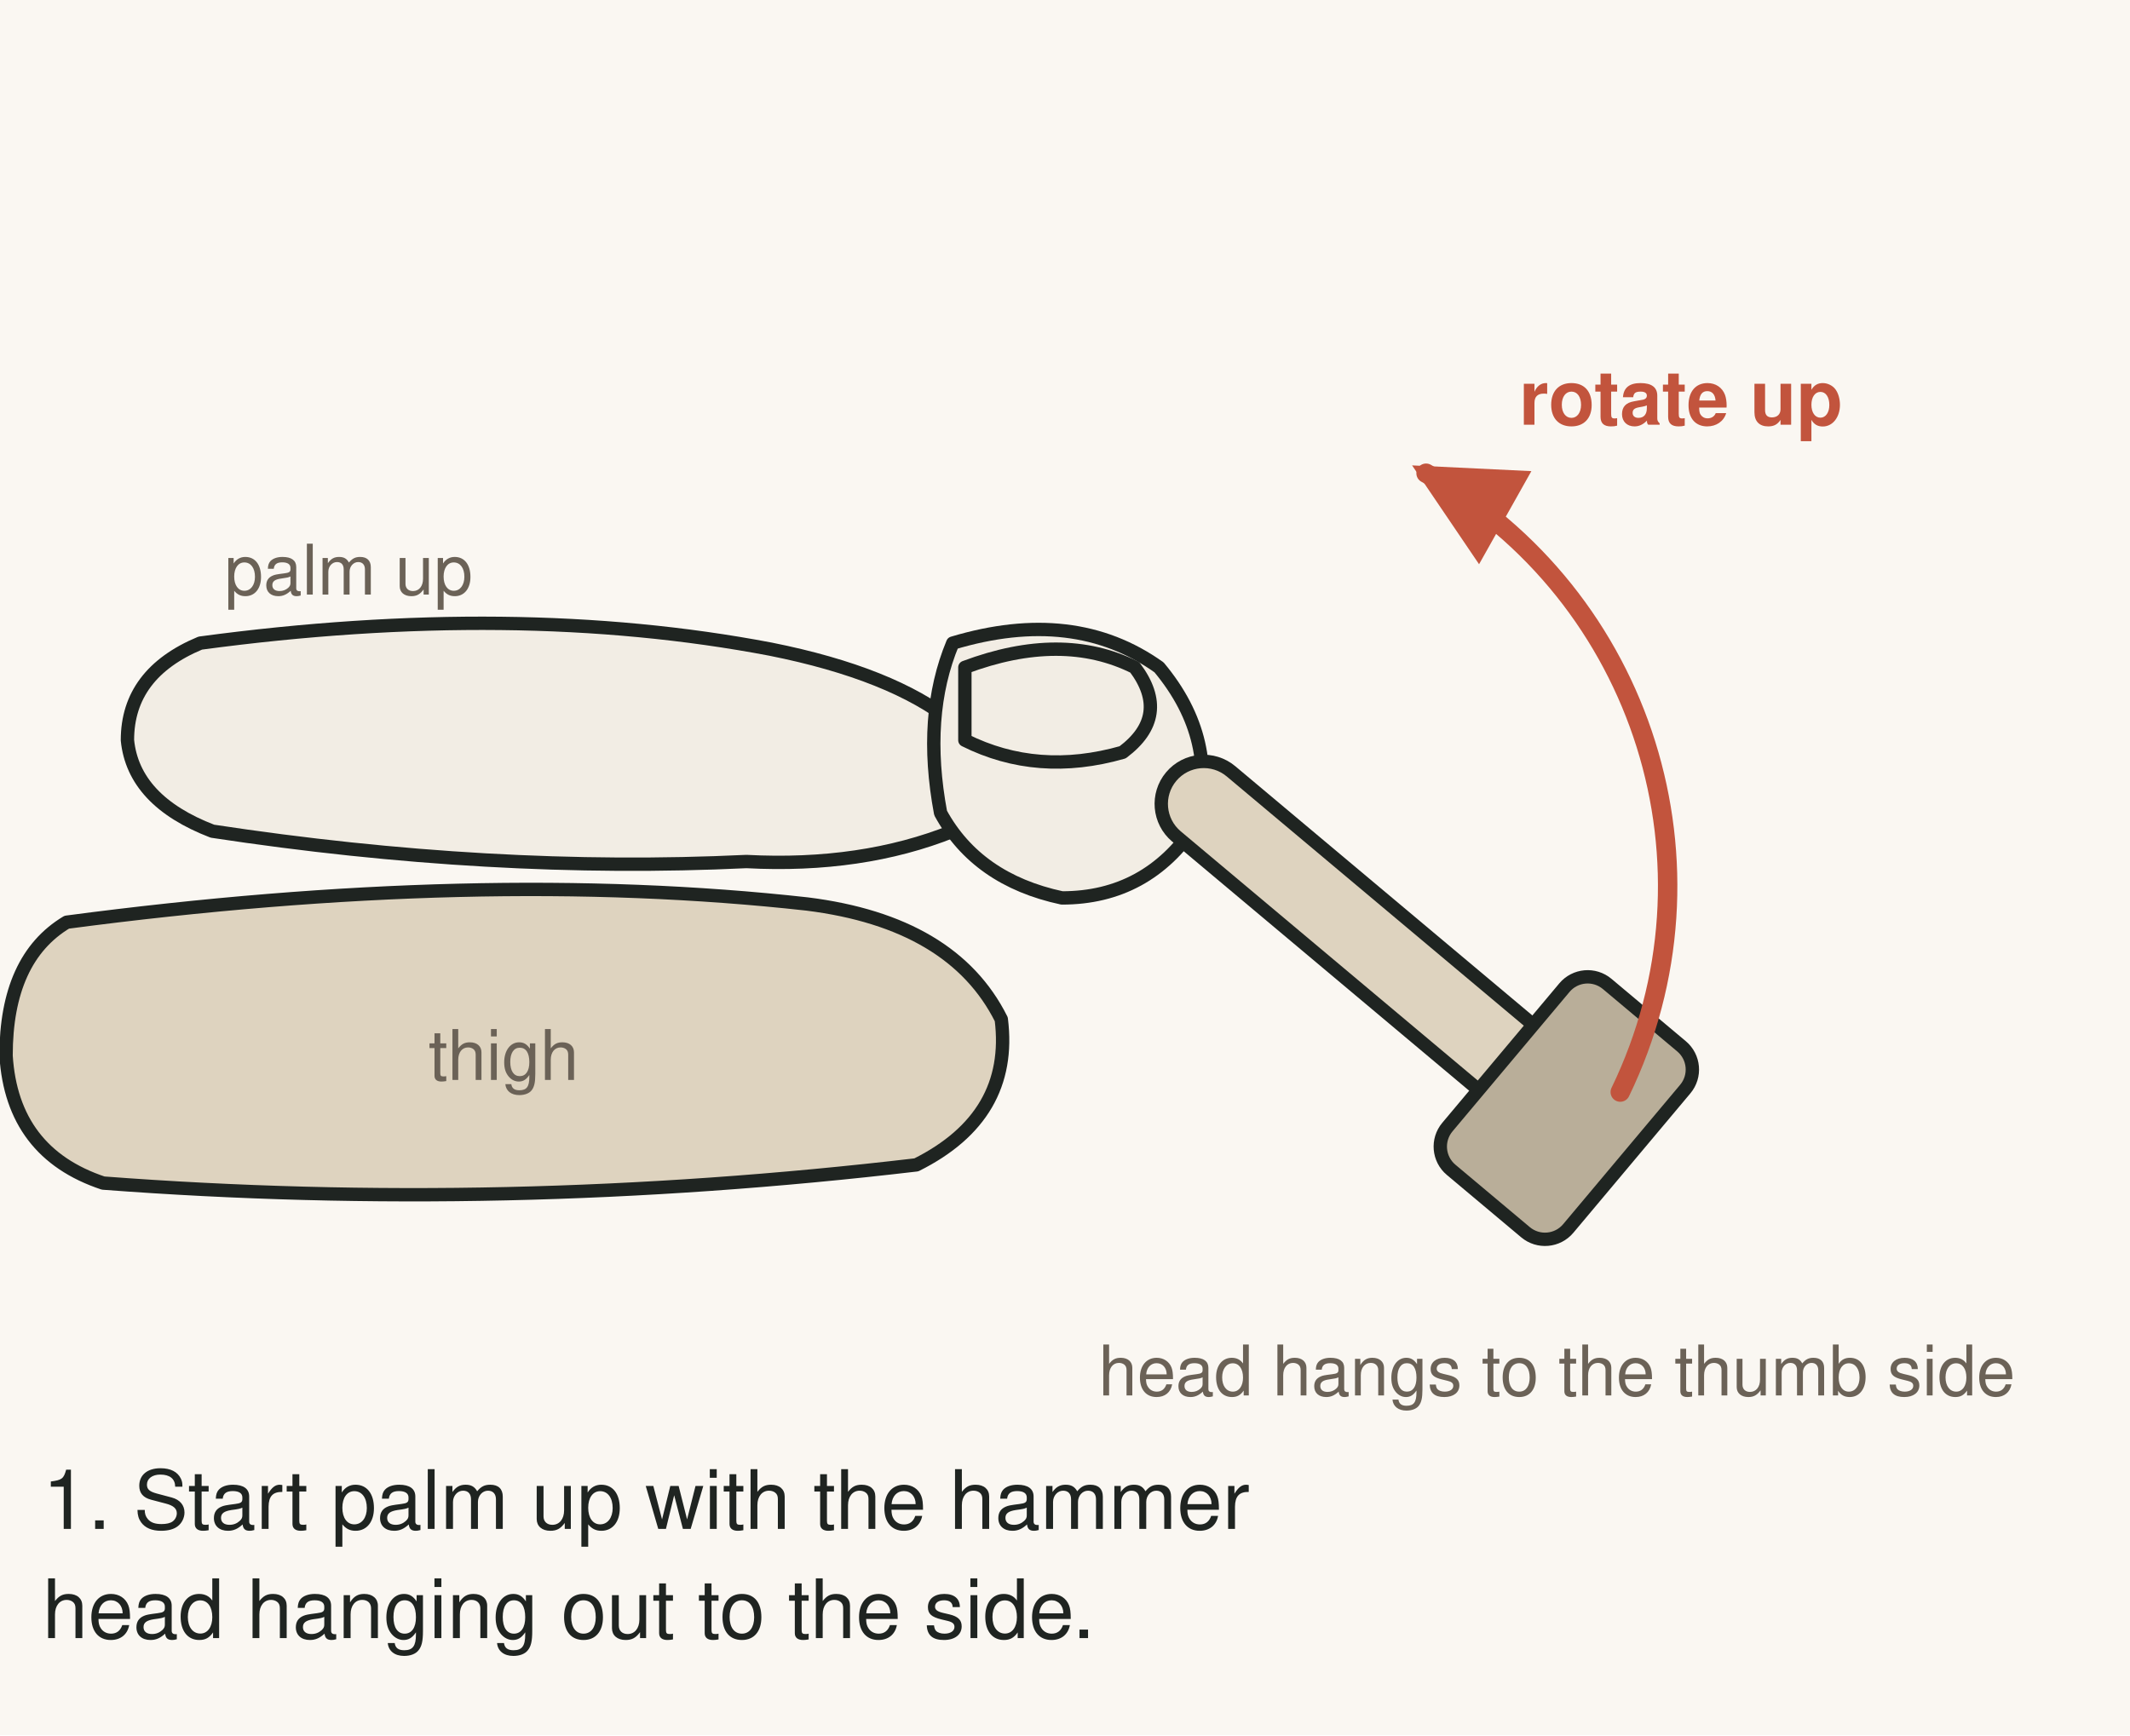
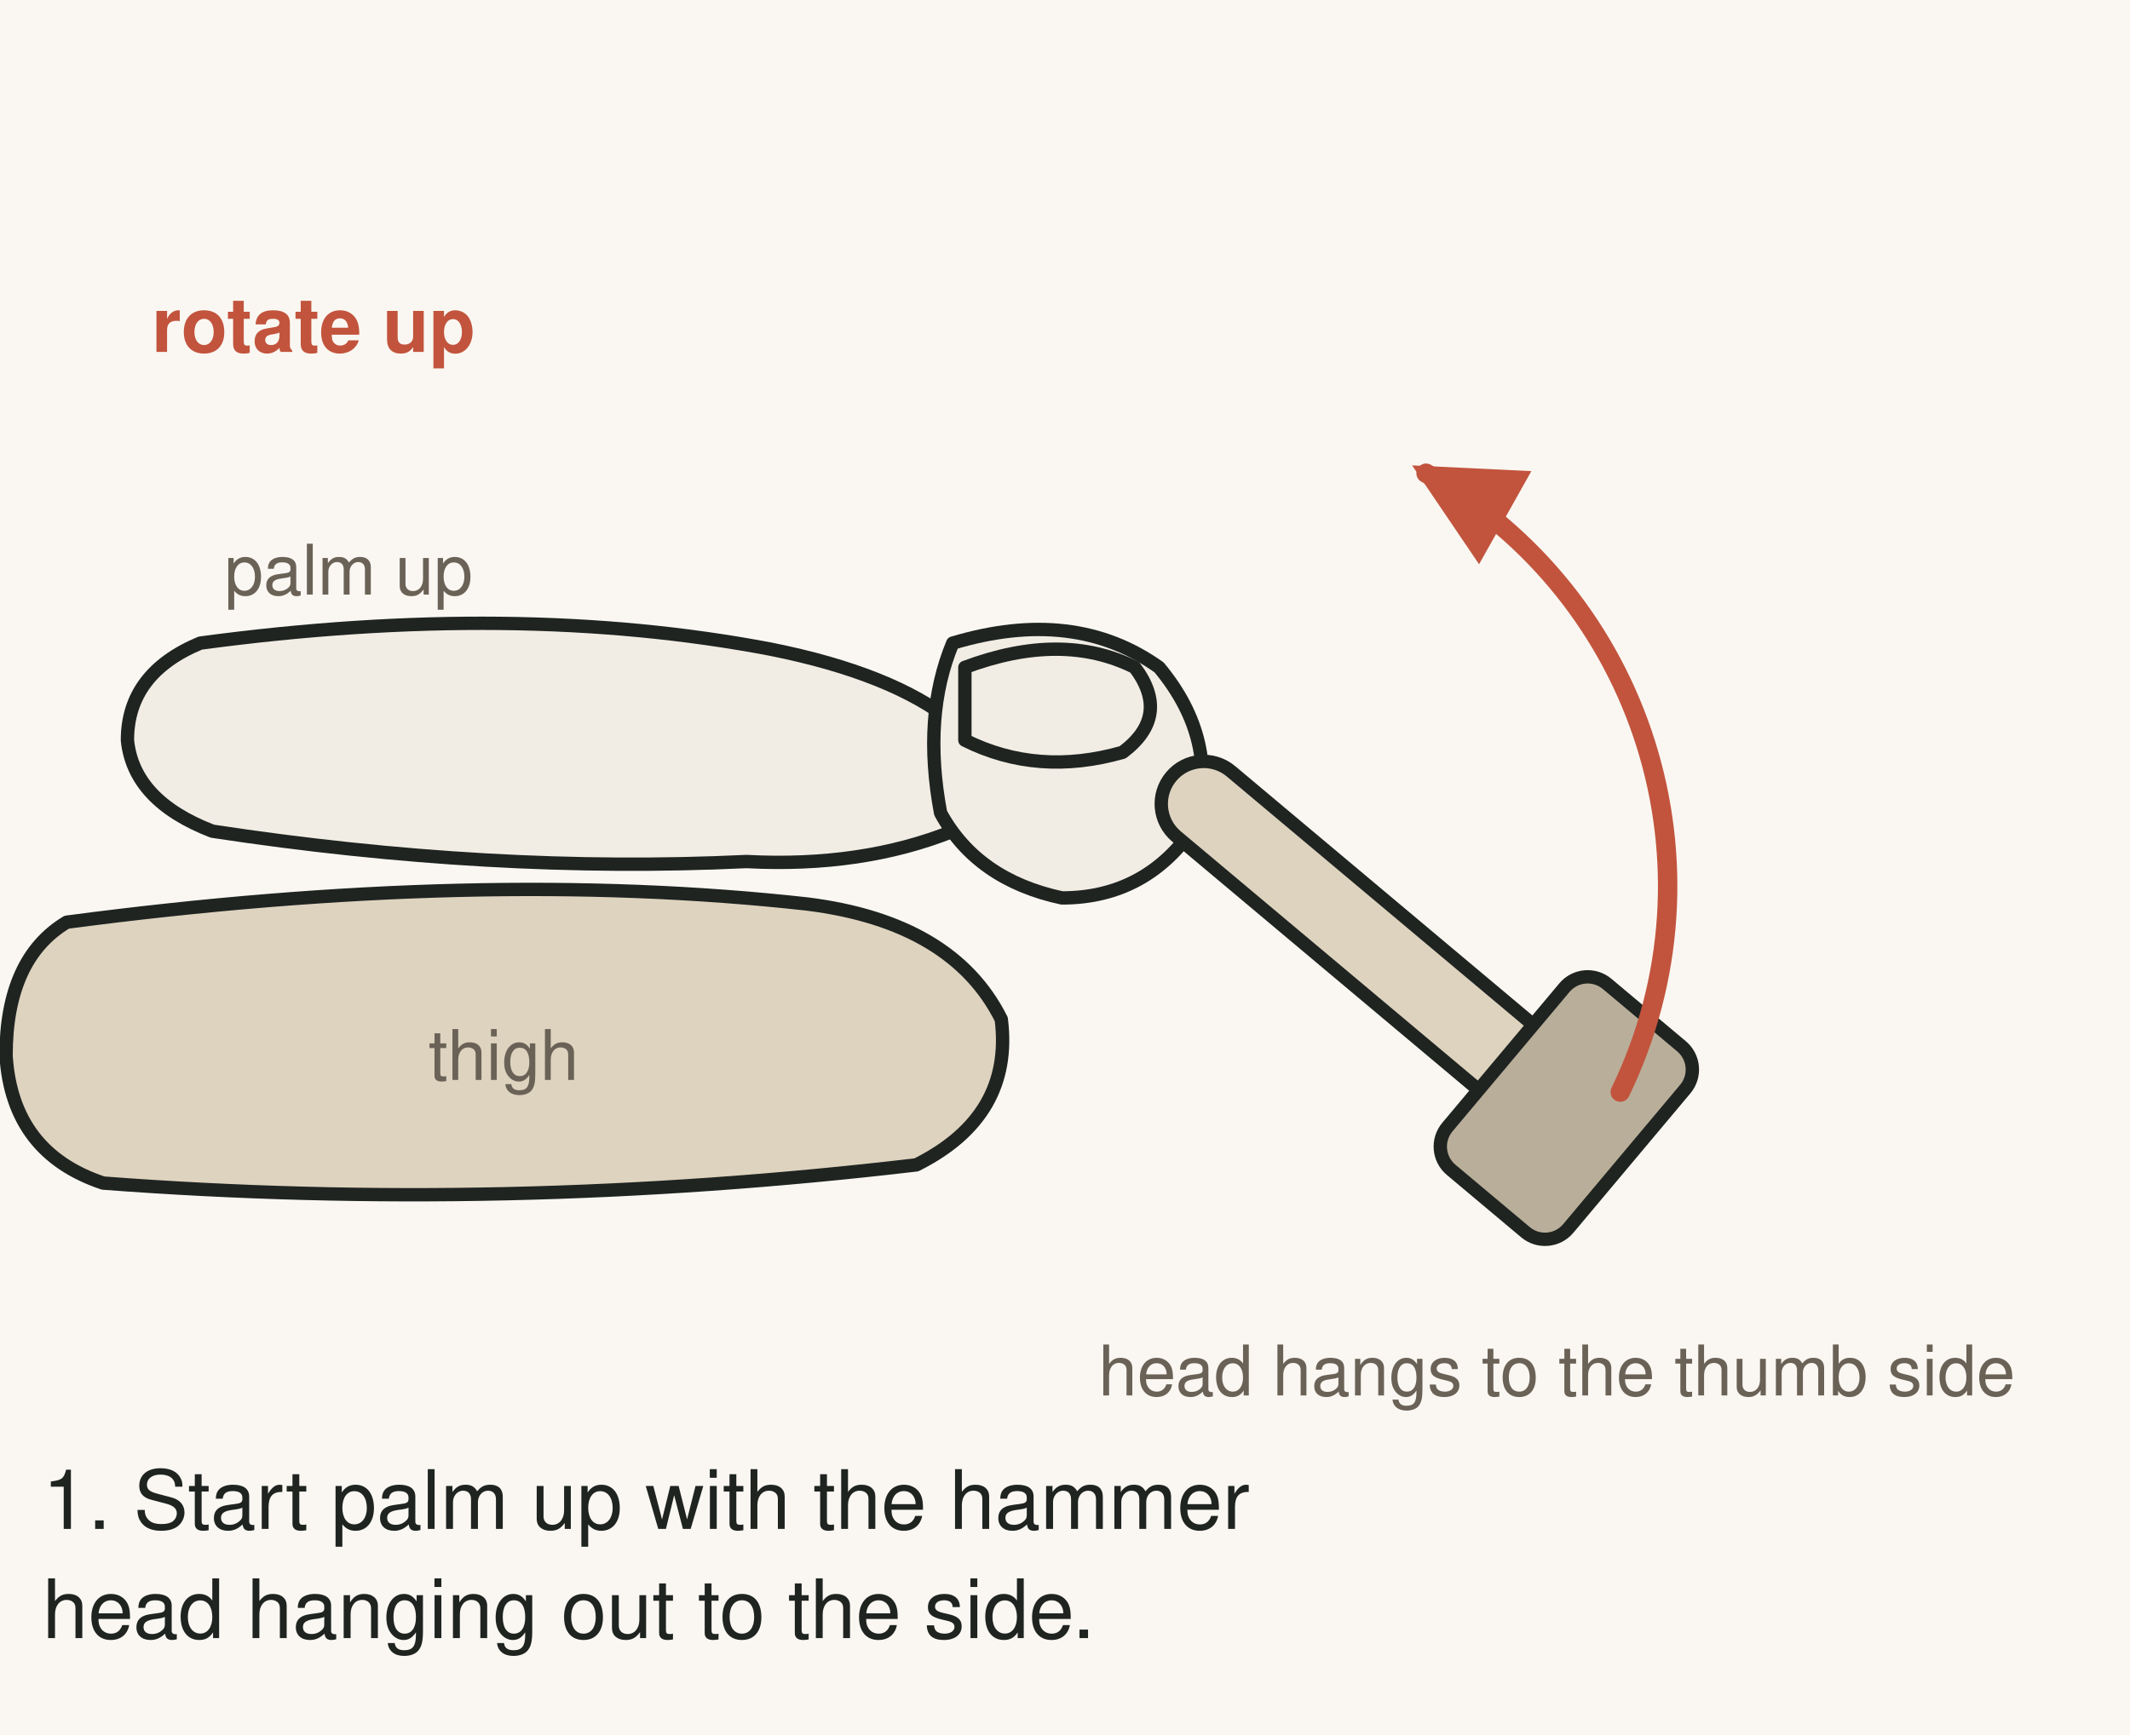
<svg xmlns="http://www.w3.org/2000/svg" viewBox="15 74 351 286" role="img" aria-label="pronator-lever step 1">
  <style>
    .bg{fill:#FAF7F2}
    .lm{fill:#F2EDE4;stroke:#1F2421;stroke-width:2.2;stroke-linejoin:round;stroke-linecap:round}
    .im{fill:#DED3BF;stroke:#1F2421;stroke-width:2.2;stroke-linejoin:round}
    .hd{fill:#B9AE99;stroke:#1F2421;stroke-width:2.2;stroke-linejoin:round}
    .oth{fill:#E2E7E3;stroke:#1F2421;stroke-width:2.2;stroke-linejoin:round}
    .torso{fill:#D6CDBB;stroke:#1F2421;stroke-width:2.2;stroke-linejoin:round}
    .ct{fill:none;stroke:#1F2421;stroke-width:1.3;opacity:.4;stroke-linecap:round}
    .det{stroke:#1F2421;fill:none;stroke-width:1.8;stroke-linecap:round;opacity:.3}
    .acc{stroke:#C2543D;fill:none;stroke-width:3.2;stroke-linecap:round}
    .lead{stroke:#C2543D;fill:none;stroke-width:1.4;opacity:.72}
    .band{stroke:#5E7266;fill:none;stroke-width:4.2;stroke-linecap:round;stroke-linejoin:round}
    .t{font-family:-apple-system,BlinkMacSystemFont,'Segoe UI',Helvetica,Arial,sans-serif;fill:#1F2421}
    .h{font-size:22px;font-weight:700}
    .sub{font-size:13.5px;fill:#6B6257}
    .cap{font-size:13.5px}
    .lab{font-size:11.5px;fill:#6B6257}
    .accT{font-size:12.5px;font-weight:700;fill:#C2543D}
    .dose{font-size:13px;fill:#4A443C}
    .div{stroke:#E2D9CB;stroke-width:1.5}
  </style>
  <marker id="ar" viewBox="0 0 10 10" refX="8.5" refY="5" markerWidth="5.5" markerHeight="5.5" orient="auto-start-reverse">
    <path d="M0,0 L10,5 L0,10 z" fill="#C2543D" />
  </marker>
  <rect x="15" y="74" width="351" height="286" fill="#FAF7F2" />
  <g>
    <path class="im" d="M26,226 Q94,217 148,223 Q172,226 180,242 Q182,258 166,266 Q98,274 32,269 Q17,264 16,248 Q16,232 26,226 Z" />
    <text class="t lab" x="98" y="252" text-anchor="middle">thigh</text>
    <path class="lm" d="M48,180 Q100,173 142,181 Q162,185 172,193 L172,211 Q157,217 138,216 Q96,218 50,211 Q37,206 36,196 Q36,185 48,180 Z" />
    <text class="t lab" x="52" y="172">palm up</text>
    <path class="lm" d="M172,180 Q192,174 206,184 Q216,196 212,210 Q204,222 190,222 Q176,219 170,208 Q167,192 172,180 Z" />
    <path class="lm" d="M174,184 Q190,178 202,184 Q208,192 200,198 Q186,202 174,196 Z" />
-     <g transform="rotate(40 208 202)">
-       <rect class="im" x="208" y="195" width="80" height="14" rx="7" />
-       <rect class="hd" x="280" y="182" width="26" height="40" rx="5" />
+     <g>
+       <animateTransform attributeName="transform" type="rotate" values="0 195 202;0 195 202;-130 195 202;-130 195 202" keyTimes="0;.12;.55;1" dur="3s" repeatCount="indefinite" />
+       <animate attributeName="opacity" values="0;1;1;0" keyTimes="0;.08;.88;1" dur="3s" repeatCount="indefinite" />
+       <g transform="rotate(40 208 202)">
+         <rect class="im" x="208" y="195" width="80" height="14" rx="7" />
+         <rect class="hd" x="280" y="182" width="26" height="40" rx="5" />
+       </g>
    </g>
    <path class="acc" d="M282,254 A78,78 0 0 0 250,152" marker-end="url(#ar)" />
-     <text class="t accT" x="292" y="144" text-anchor="middle">rotate up</text>
+     <text class="t accT" x="40" y="132">rotate up</text>
    <text class="t lab" x="196" y="304">head hangs to the thumb side</text>
    <text class="t cap" x="22" y="326">1. Start palm up with the hammer</text>
    <text class="t cap" x="22" y="344">head hanging out to the side.</text>
  </g>
</svg>
